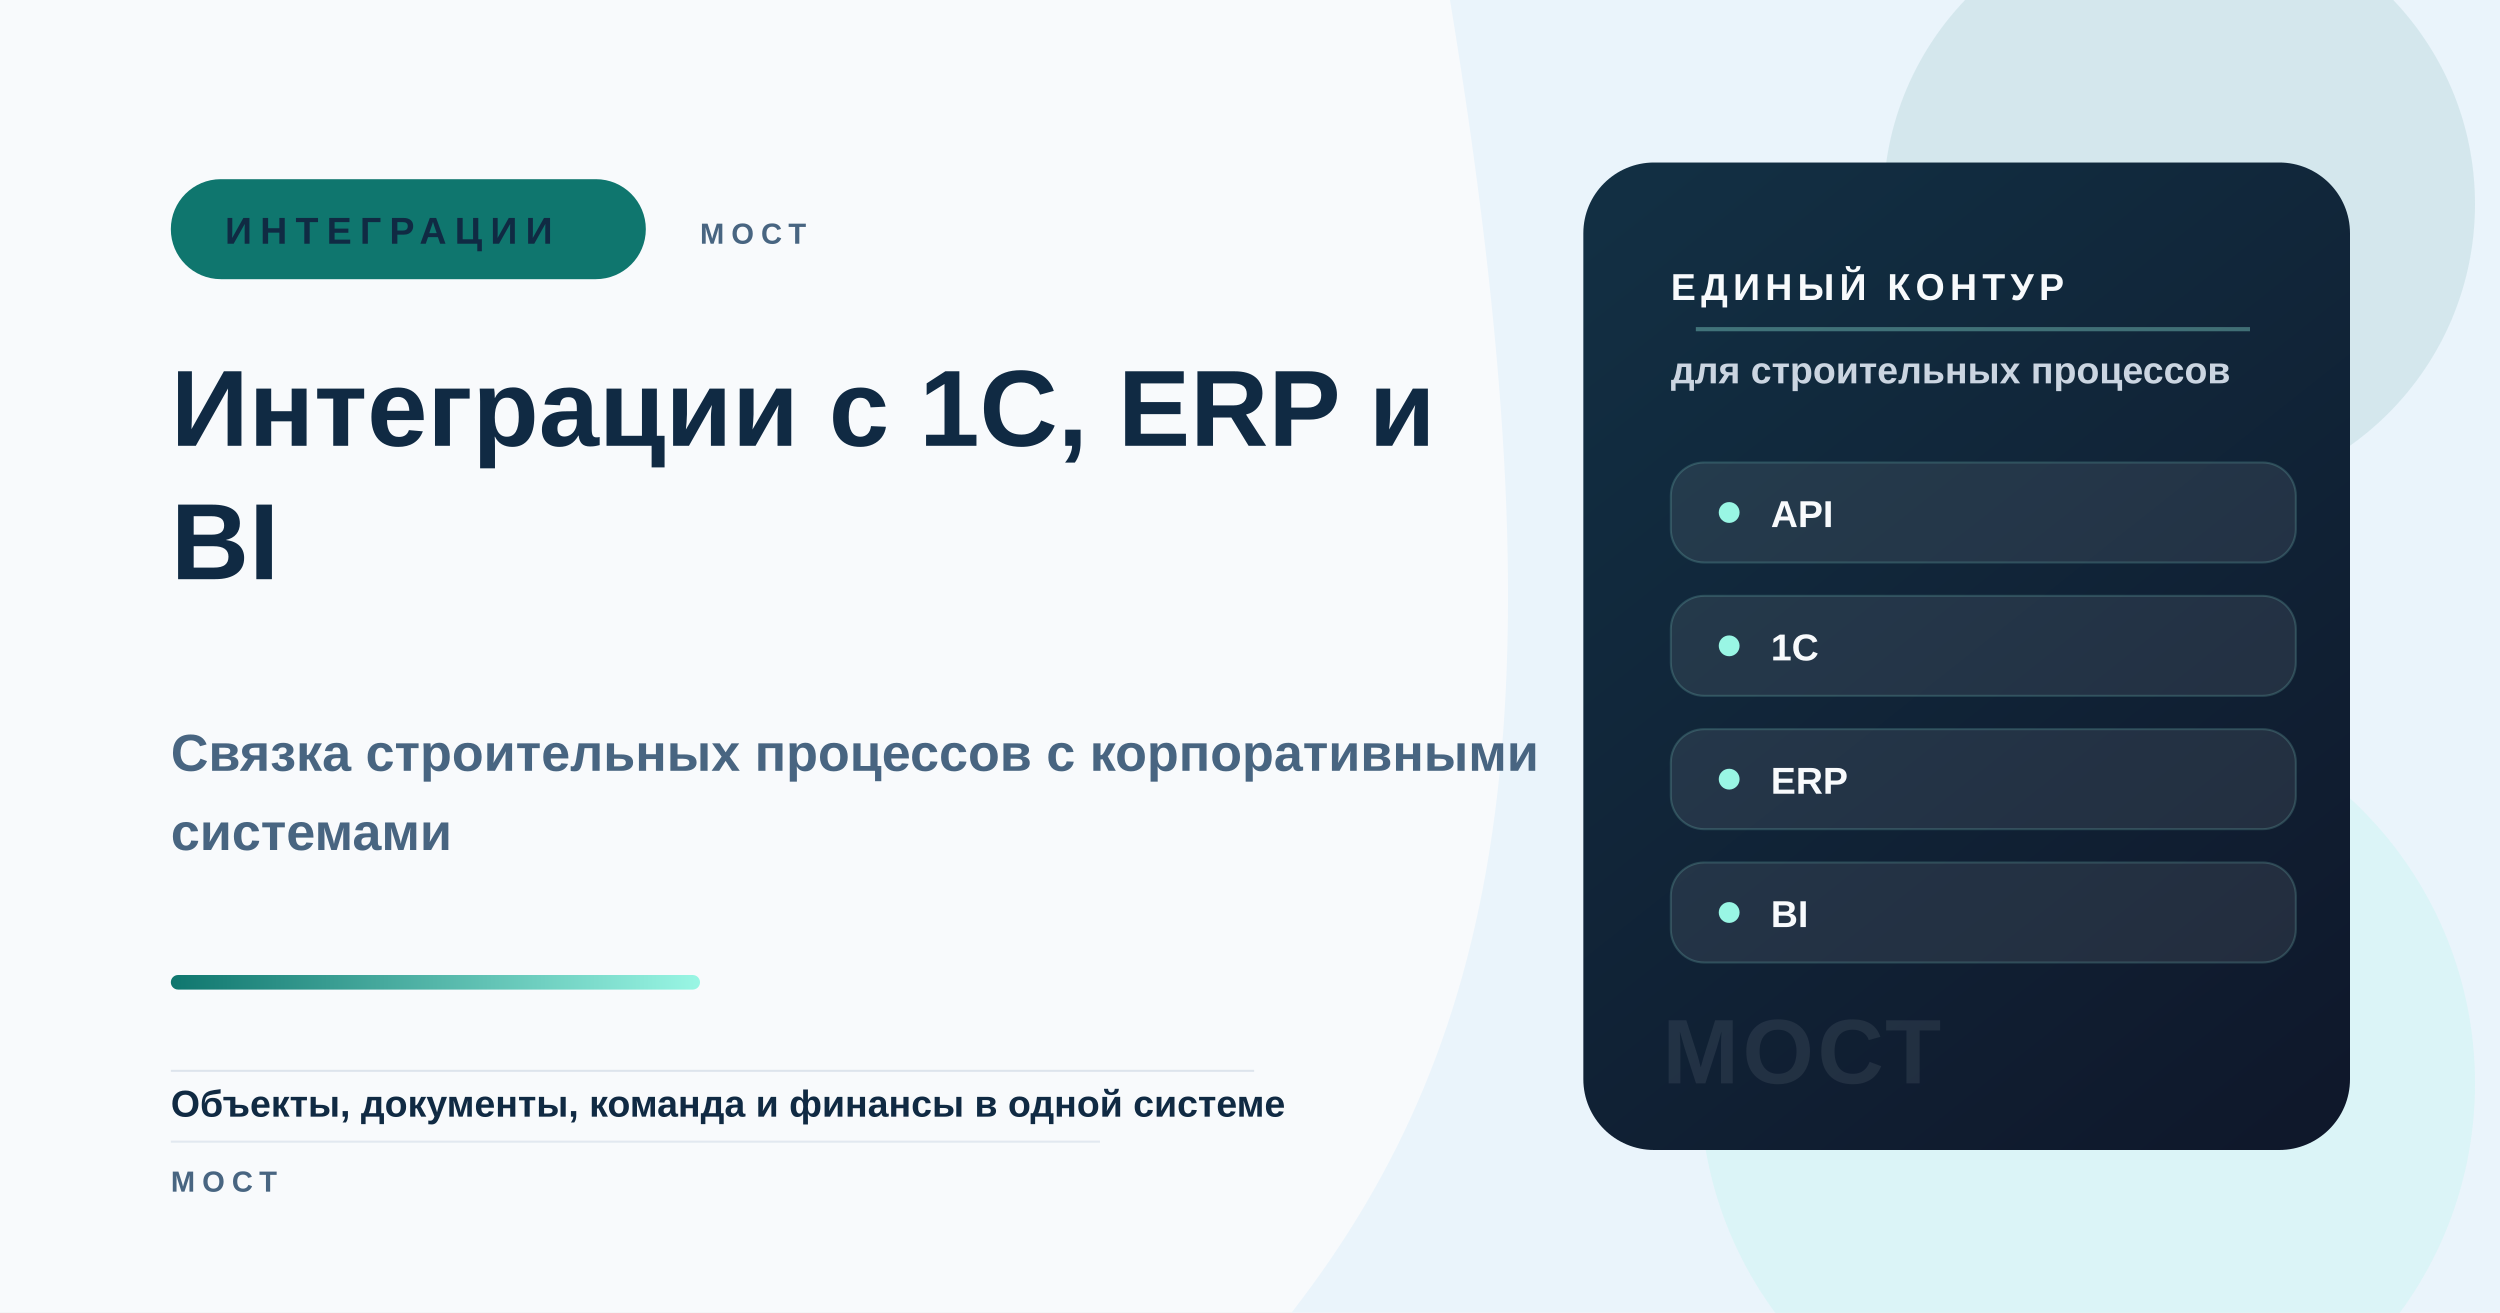
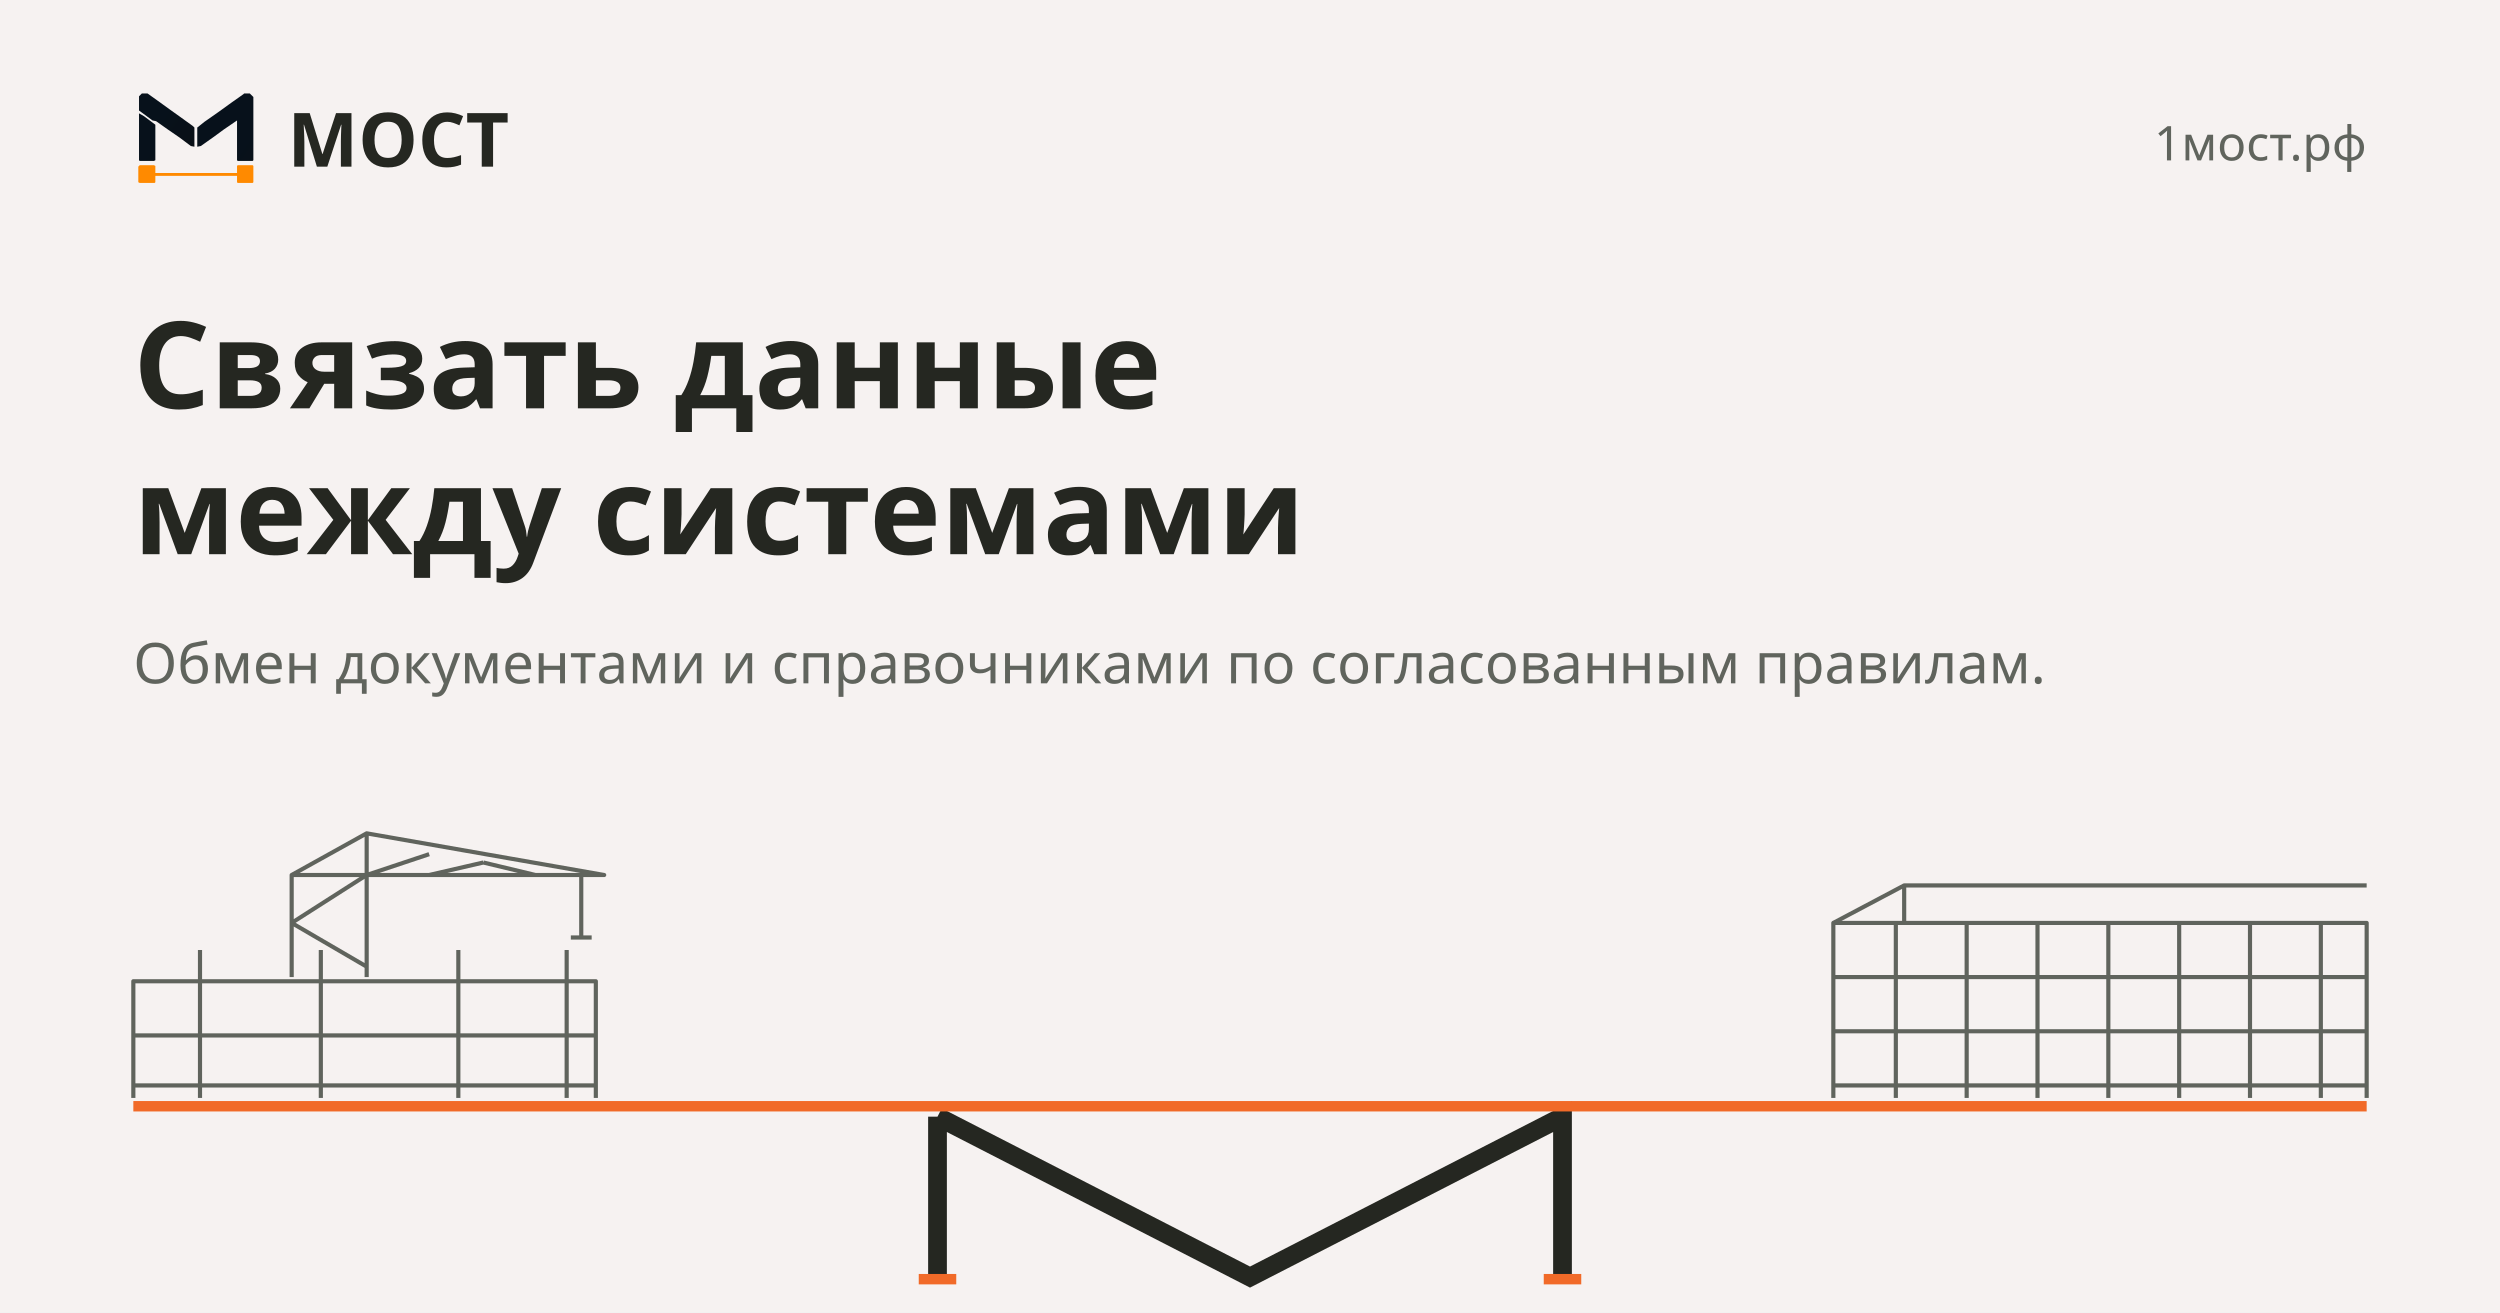
- <svg xmlns="http://www.w3.org/2000/svg" width="1200" height="630" viewBox="0 0 1200 630" fill="none">
-   <defs>
-     <linearGradient id="panel-integrations" x1="760" y1="82" x2="1128" y2="548" gradientUnits="userSpaceOnUse">
-       <stop stop-color="#123044" />
-       <stop offset="1" stop-color="#0F172A" />
-     </linearGradient>
-     <linearGradient id="accent-integrations" x1="0" y1="0" x2="1" y2="0">
-       <stop stop-color="#0F766E" />
-       <stop offset="1" stop-color="#99F6E4" />
-     </linearGradient>
-     <style>
-       .brand { font-family: 'Segoe UI', Arial, sans-serif; font-size: 18px; font-weight: 800; letter-spacing: 0.22em; fill: #102A43; }
-       .domain { font-family: 'Segoe UI', Arial, sans-serif; font-size: 14px; font-weight: 700; letter-spacing: 0.24em; fill: #486581; }
-       .title { font-family: 'Segoe UI', Arial, sans-serif; font-size: 52px; font-weight: 800; fill: #102A43; }
-       .subtitle { font-family: 'Segoe UI', Arial, sans-serif; font-size: 25px; font-weight: 600; fill: #486581; }
-       .footer { font-family: 'Segoe UI', Arial, sans-serif; font-size: 18px; font-weight: 700; fill: #102A43; }
-       .panel-title { font-family: 'Segoe UI', Arial, sans-serif; font-size: 18px; font-weight: 800; letter-spacing: 0.14em; fill: #F8FAFC; }
-       .panel-copy { font-family: 'Segoe UI', Arial, sans-serif; font-size: 18px; font-weight: 600; fill: #CBD5E1; }
-       .capability { font-family: 'Segoe UI', Arial, sans-serif; font-size: 18px; font-weight: 700; fill: #F8FAFC; }
-       .stamp { font-family: 'Segoe UI', Arial, sans-serif; font-size: 44px; font-weight: 900; letter-spacing: 0.04em; fill: #F8FAFC; opacity: 0.08; }
-     </style>
-   </defs>
-   <rect width="1200" height="630" fill="#F8FAFC" />
-   <path d="M696 0H1200V630H620C724 496 751 334 696 0Z" fill="#EAF4FB" />
-   <path d="M82 514H602" stroke="#CBD5E1" stroke-width="1" stroke-opacity="0.6" />
-   <path d="M82 548H528" stroke="#E2E8F0" stroke-width="1" />
-   <circle cx="1046" cy="98" r="142" fill="#0F766E" fill-opacity="0.10" />
-   <circle cx="1002" cy="520" r="186" fill="#99F6E4" fill-opacity="0.18" />
-   <rect x="760" y="78" width="368" height="474" rx="34" fill="url(#panel-integrations)" />
-   <path d="M814 158H1080" stroke="#99F6E4" stroke-width="2" stroke-opacity="0.35" />
-   <text x="802" y="144" class="panel-title">ЕДИНЫЙ КОНТУР</text>
-   <text x="802" y="184" class="panel-copy">для строительных процессов</text>
-   <g>
-     <rect x="802" y="222" width="300" height="48" rx="16" fill="#FFFFFF" fill-opacity="0.08" stroke="#99F6E4" stroke-opacity="0.18" />
-     <circle cx="830" cy="246" r="5" fill="#99F6E4" />
-     <text x="850" y="253" class="capability">API</text>
+ <svg xmlns="http://www.w3.org/2000/svg" width="1200" height="630" viewBox="0 0 1200 630" role="img" aria-labelledby="preview-title">
+   <rect width="1200" height="630" fill="#F6F2F1" />
+   <style>
+ text { font-family: 'IBM Plex Sans', sans-serif; fill: #252721; }
+ .brand { font-size: 36px; font-weight: 700; }
+ .domain { font-size: 23px; fill: #60645D; }
+ .title { font-size: 58px; font-weight: 700; }
+ .subtitle { font-size: 27px; fill: #60645D; }
+ </style>
+   <svg x="64" y="42" width="60" height="48" viewBox="18 26 176 140" role="img" aria-labelledby="title desc">
+     <defs>
+       <linearGradient id="mark-dark" x1="25" y1="34" x2="183" y2="151" gradientUnits="userSpaceOnUse">
+         <stop stop-color="#07111B" />
+         <stop offset=".48" stop-color="#0B0F14" />
+         <stop offset="1" stop-color="#273646" />
+       </linearGradient>
+     </defs>
+     <path d="M0 0 C2.64 0 5.28 0 8 0 C9.65 1.65 11.3 3.3 13 5 C13 34.37 13 63.74 13 94 C12.67 94.33 12.34 94.66 12 95 C5.07 95 -1.86 95 -9 95 C-9.33 94.67 -9.66 94.34 -10 94 C-10 75.52 -10 57.04 -10 38 C-16.27 42.29 -22.54 46.58 -29 51 C-33.95 54.63 -38.9 58.26 -44 62 C-49.61 65.96 -55.22 69.92 -61 74 C-63.475 74.495 -63.475 74.495 -66 75 C-66 66.09 -66 57.18 -66 48 C-62.7 45.36 -59.4 42.72 -56 40 C-49.4 35.38 -42.8 30.76 -36 26 C-30.06 21.71 -24.12 17.42 -18 13 C-12.39 9.04 -6.78 5.08 -1 1 C-0.67 0.67 -0.34 0.34 0 0 Z" transform="translate(174 34)" fill="url(#mark-dark)" />
+     <path d="M0 0 C2.64 0 5.28 0 8 0 C12.62 3.3 17.24 6.6 22 10 C27.94 14.29 33.88 18.58 40 23 C46.93 27.95 46.93 27.95 54 33 C59.94 37.29 65.88 41.58 72 46 C72.66 46.66 73.32 47.32 74 48 C74 56.91 74 65.82 74 75 C72.35 74.67 70.7 74.34 69 74 C63.72 70.04 58.44 66.08 53 62 C45.08 56.555 45.08 56.555 37 51 C31.39 47.04 25.78 43.08 20 39 C18.35 38.67 16.7 38.34 15 38 C8.73 33.38 2.46 28.76 -4 24 C-4 17.4 -4 10.8 -4 4 C-2.68 2.68 -1.36 1.36 0 0 Z" transform="translate(30 34)" fill="url(#mark-dark)" />
+     <path d="M0 0 C3.465 1.98 3.465 1.98 7 4 C12.28 7.96 17.56 11.92 23 16 C23 32.5 23 49 23 66 C22.01 66.495 22.01 66.495 21 67 C14.4 67 7.8 67 1 67 C0.67 66.67 0.34 66.34 0 66 C0 44.22 0 22.44 0 0 Z" transform="translate(26 62)" fill="url(#mark-dark)" />
+     <path d="M0 0 C6.6 0 13.2 0 20 0 C20.66 0.33 21.32 0.66 22 1 C22 4.3 22 7.6 22 11 C59.95 11 97.9 11 137 11 C137 7.7 137 4.4 137 1 C137.33 0.67 137.66 0.34 138 0 C144.93 0 151.86 0 159 0 C159.33 0.33 159.66 0.66 160 1 C160 8.59 160 16.18 160 24 C159.67 24.33 159.34 24.66 159 25 C152.07 25 145.14 25 138 25 C137.67 24.67 137.34 24.34 137 24 C137 21.03 137 18.06 137 15 C99.05 15 61.1 15 22 15 C22 17.97 22 20.94 22 24 C21.67 24.33 21.34 24.66 21 25 C14.07 25 7.14 25 0 25 C-0.66 24.67 -1.32 24.34 -2 24 C-2 16.74 -2 9.48 -2 2 C-1.34 1.34 -0.68 0.68 0 0 Z" transform="translate(27 135)" fill="#FF8A00" />
+   </svg>
+   <text x="138" y="80" class="brand">МОСТ</text>
+   <text x="1136" y="77" class="domain" text-anchor="end">1мост.рф</text>
+   <text x="64" y="196" class="title">Связать данные</text>
+   <text x="64" y="266" class="title">между системами</text>
+   <text x="64" y="328" class="subtitle">Обмен документами и справочниками по согласованным правилам.</text>
+   <g stroke="#60645D" stroke-width="2" fill="none" stroke-linejoin="round">
+     <path d="M64 527V471H286V527M64 497H286M64 521H286M96 471V527M154 471V527M220 471V527M272 471V527" />
+     <path d="M96 471V456M154 471V456M220 471V456M272 471V456" />
+     <path d="M140 469V420H290L176 400V469M140 420L176 400M176 420L206 410M206 420L232 414M257 420L232 414M140 443L176 420M140 443L176 464M279 420V450M274 450H284" />
+     <path d="M880 527V443H1136V527M880 469H1136M880 495H1136M880 521H1136M910 443V527M944 443V527M978 443V527M1012 443V527M1046 443V527M1080 443V527M1114 443V527" />
+     <path d="M880 443L914 425H1136M914 425V443" />
  </g>
-   <g>
-     <rect x="802" y="286" width="300" height="48" rx="16" fill="#FFFFFF" fill-opacity="0.08" stroke="#99F6E4" stroke-opacity="0.18" />
-     <circle cx="830" cy="310" r="5" fill="#99F6E4" />
-     <text x="850" y="317" class="capability">1С</text>
-   </g>
-   <g>
-     <rect x="802" y="350" width="300" height="48" rx="16" fill="#FFFFFF" fill-opacity="0.08" stroke="#99F6E4" stroke-opacity="0.18" />
-     <circle cx="830" cy="374" r="5" fill="#99F6E4" />
-     <text x="850" y="381" class="capability">ERP</text>
-   </g>
-   <g>
-     <rect x="802" y="414" width="300" height="48" rx="16" fill="#FFFFFF" fill-opacity="0.08" stroke="#99F6E4" stroke-opacity="0.18" />
-     <circle cx="830" cy="438" r="5" fill="#99F6E4" />
-     <text x="850" y="445" class="capability">BI</text>
-   </g>
-   <text x="798" y="520" class="stamp">МОСТ</text>
-   <rect x="82" y="86" width="228" height="48" rx="24" fill="#0F766E" />
-   <text x="108" y="117" class="brand" fill="#FFFFFF">ИНТЕГРАЦИИ</text>
-   <text x="336" y="117" class="domain">МОСТ</text>
-   <text x="82" y="214" class="title">Интеграции с 1С, ERP и</text>
-   <text x="82" y="278" class="title">BI</text>
-   <text x="82" y="370" class="subtitle">Связка строительных процессов с корпоративными</text>
-   <text x="82" y="408" class="subtitle">системами</text>
-   <rect x="82" y="468" width="254" height="7" rx="3.5" fill="url(#accent-integrations)" />
-   <text x="82" y="536" class="footer">Объекты, документы, команда и финансы в одной системе</text>
-   <text x="82" y="572" class="domain">МОСТ</text>
+   <path d="M450 536V613M450 536L600 613L750 536V613" stroke="#252721" stroke-width="9" fill="none" stroke-linejoin="miter" />
+   <path d="M64 531H1136" stroke="#F16A28" stroke-width="5" />
+   <path d="M441 614H459M741 614H759" stroke="#F16A28" stroke-width="5" />
</svg>
